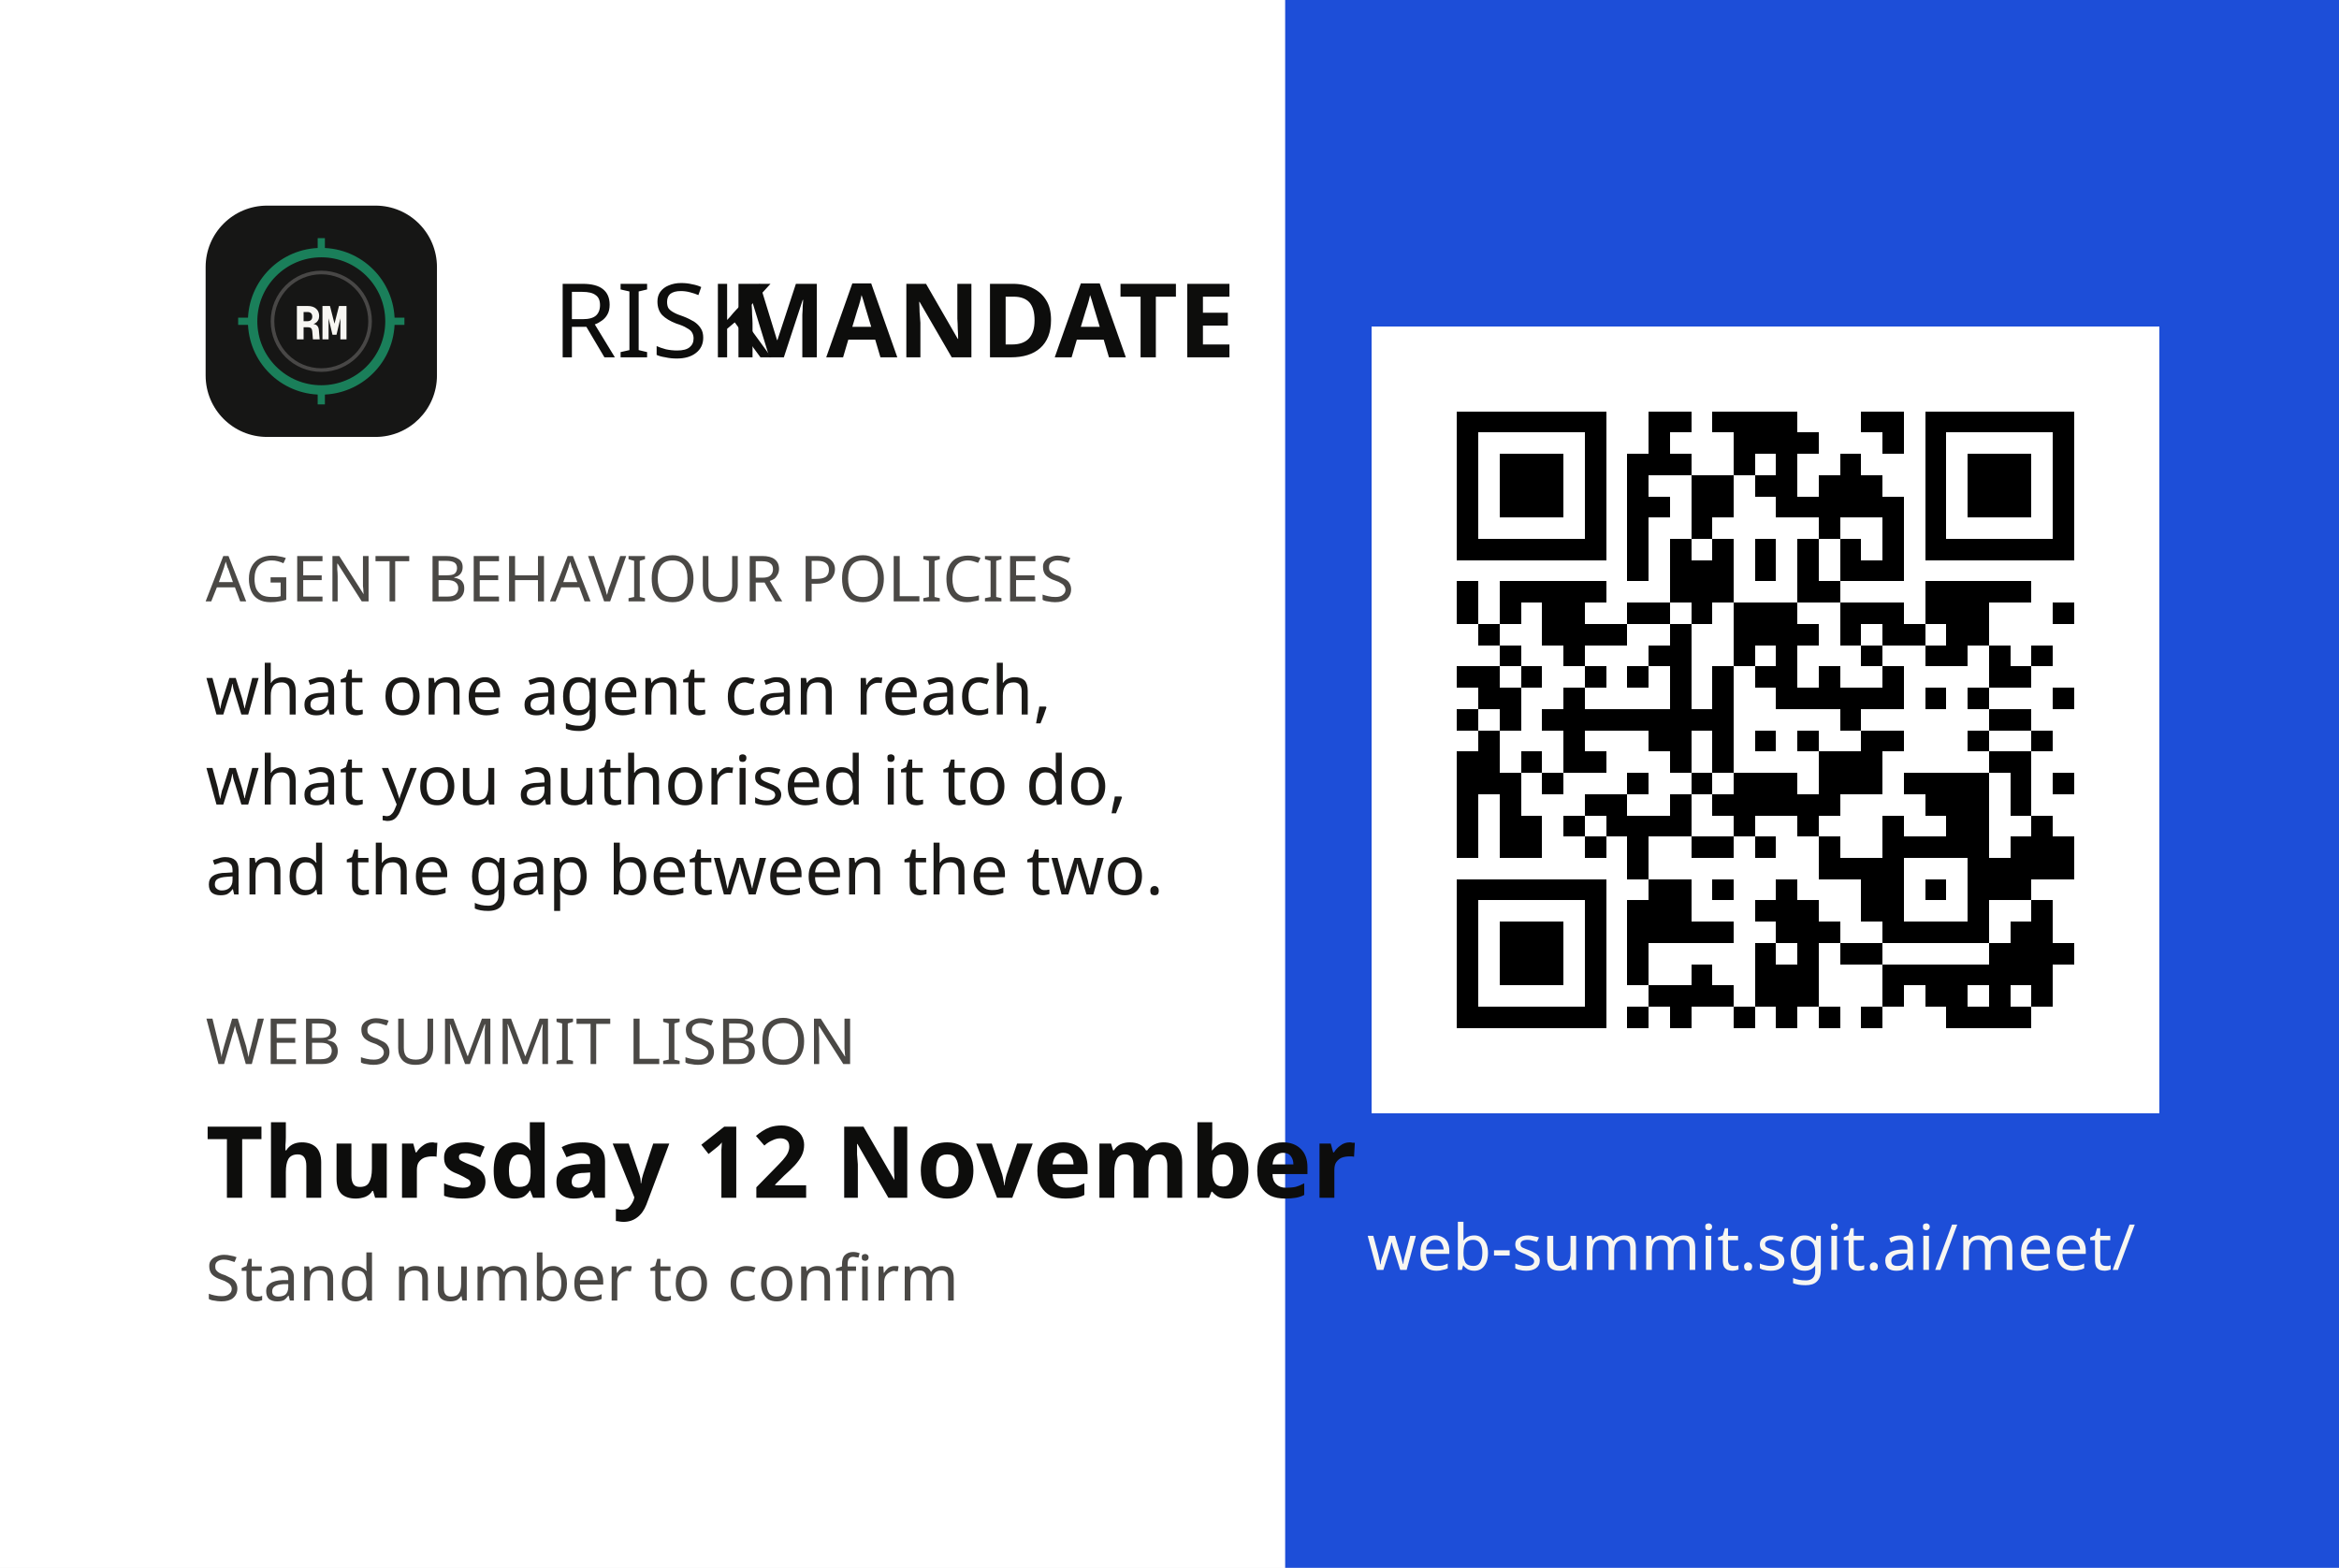
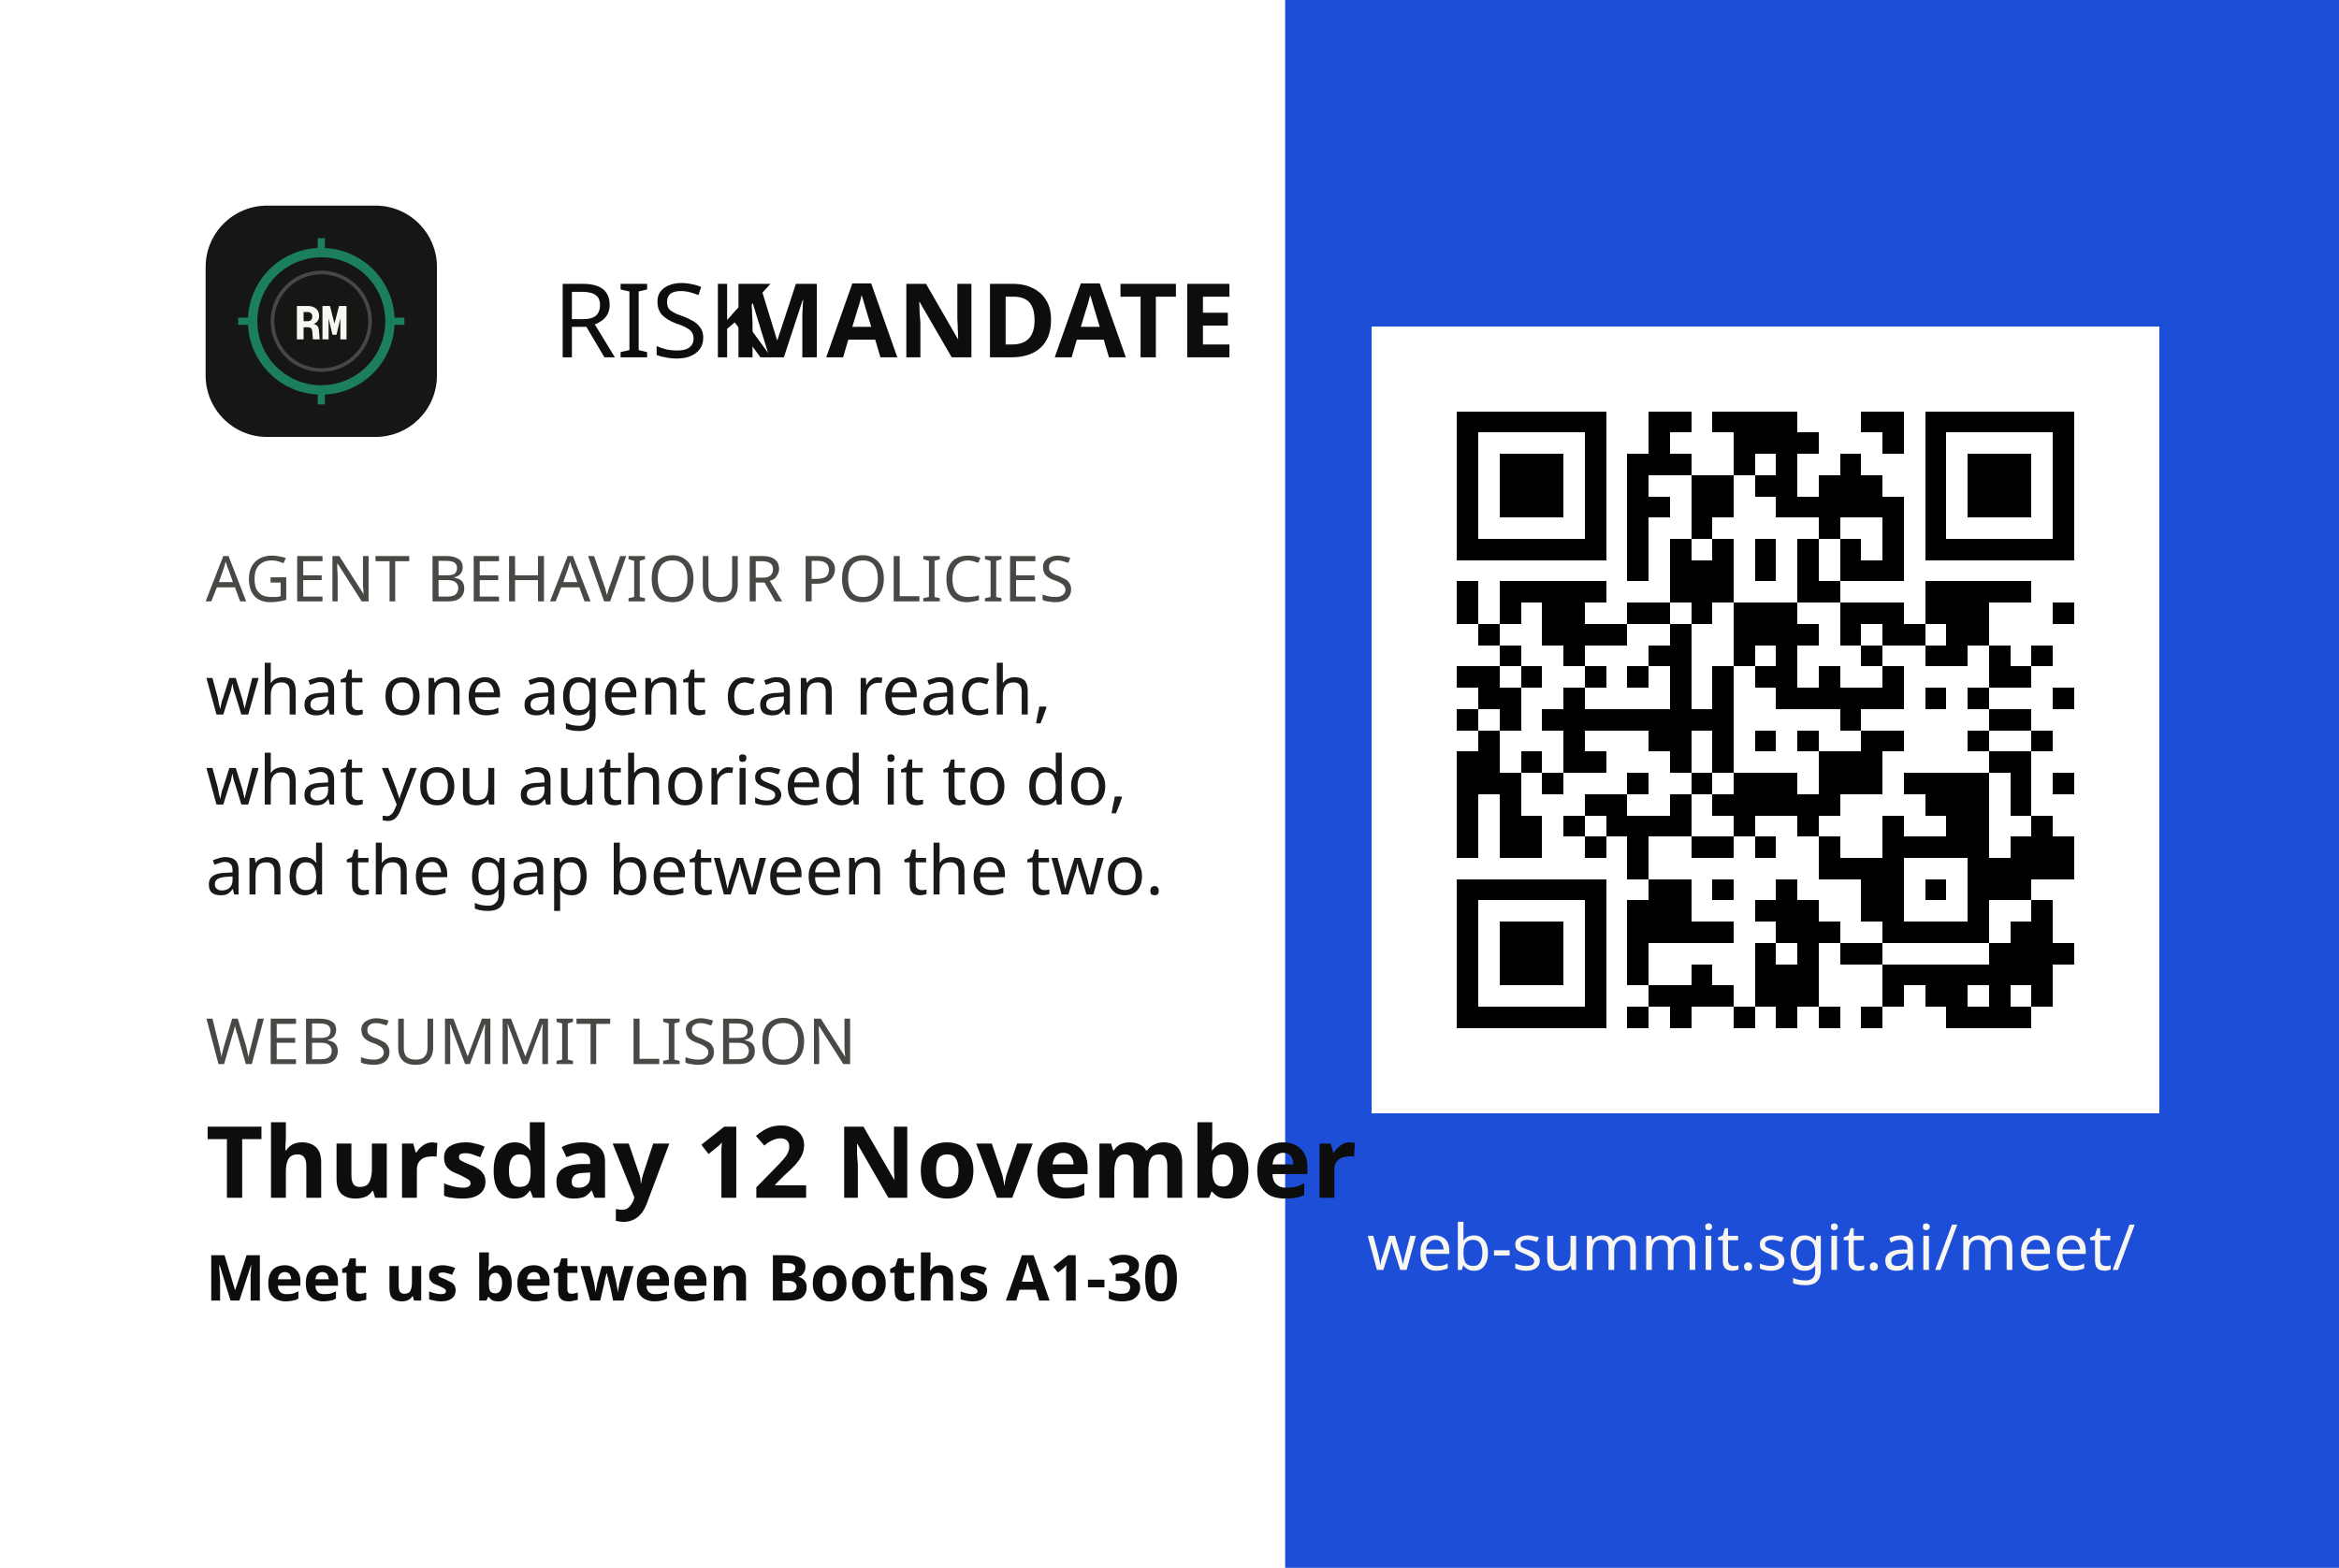
<svg xmlns="http://www.w3.org/2000/svg" width="91mm" height="61mm" viewBox="0 0 91 61">
  <rect x="0" y="0" width="91" height="61" fill="#FFFFFF" />
  <rect x="50" y="0" width="41" height="61" fill="#1D4ED8" />
  <g id="rm-logo" class="safe" data-role="logo" data-cut="containered" data-d="9" data-src="brand/riskmandate-mark.svg" transform="translate(8,8) scale(0.140625)">
    <rect width="64" height="64" rx="17" fill="#161615" />
    <circle cx="32" cy="32" r="19" stroke="#1A7F5A" stroke-width="2.6" fill="none" />
    <circle cx="32" cy="32" r="13.5" stroke="#484746" stroke-width="1" fill="none" />
    <g stroke="#1A7F5A" stroke-width="2">
      <line x1="32" y1="9" x2="32" y2="14" />
      <line x1="32" y1="50" x2="32" y2="55" />
      <line x1="9" y1="32" x2="14" y2="32" />
      <line x1="50" y1="32" x2="55" y2="32" />
    </g>
    <path d="M25.251 37.000L25.251 27.770L28.230 27.770C29.227 27.770 30.006 28.019 30.566 28.516C31.127 29.014 31.408 29.689 31.408 30.542C31.408 30.996 31.312 31.392 31.120 31.731C30.929 32.070 30.669 32.336 30.342 32.529C30.014 32.723 29.652 32.835 29.255 32.866L29.203 32.694C29.891 32.708 30.404 32.850 30.743 33.121C31.082 33.391 31.278 33.826 31.330 34.426L31.548 37.000L29.681 37.000L29.515 34.920C29.489 34.572 29.428 34.306 29.333 34.123C29.237 33.940 29.092 33.815 28.896 33.749C28.700 33.682 28.437 33.649 28.106 33.649L27.102 33.649L27.102 37.000ZM27.102 31.979L28.168 31.979C28.601 31.979 28.932 31.868 29.161 31.645C29.390 31.423 29.504 31.109 29.504 30.705C29.504 30.298 29.390 29.985 29.161 29.767C28.932 29.548 28.601 29.439 28.168 29.439L27.102 29.439ZM35.094 35.726L33.788 30.214L34.017 30.167L34.017 37.000L32.322 37.000L32.322 27.770L34.402 27.770L35.894 33.615L35.406 33.615L36.898 27.770L38.978 27.770L38.978 37.000L37.283 37.000L37.283 30.167L37.512 30.214L36.206 35.726Z" fill="#F7F6F2" />
  </g>
  <text class="safe" data-role="wordmark" data-bg="#FFFFFF" x="21.5" y="13.9" font-family="Barlow Condensed" font-weight="300" font-size="4" fill="#0D0D0C">RISK</text>
  <text class="safe" data-role="wordmark" data-bg="#FFFFFF" x="28.37" y="13.9" font-family="Barlow Condensed" font-weight="700" font-size="4" fill="#0D0D0C">MANDATE</text>
  <text class="safe" data-role="label" data-bg="#FFFFFF" x="8" y="23.4" font-family="JetBrains Mono" font-weight="500" font-size="2.47" fill="#4A4845">AGENT BEHAVIOUR POLICIES</text>
  <text class="safe" data-role="register" data-bg="#FFFFFF" x="8" y="27.8" font-family="Geist" font-weight="400" font-size="2.65" fill="#1A1917">what one agent can reach,</text>
  <text class="safe" data-role="register" data-bg="#FFFFFF" x="8" y="31.3" font-family="Geist" font-weight="400" font-size="2.65" fill="#1A1917">what you authorised it to do,</text>
  <text class="safe" data-role="register" data-bg="#FFFFFF" x="8" y="34.8" font-family="Geist" font-weight="400" font-size="2.65" fill="#1A1917">and the gap between the two.</text>
  <text class="safe" data-role="event" data-bg="#FFFFFF" x="8" y="41.4" font-family="JetBrains Mono" font-weight="500" font-size="2.47" fill="#4A4845">WEB SUMMIT LISBON</text>
  <text class="safe" data-role="event" data-bg="#FFFFFF" x="8" y="46.6" font-family="Barlow Condensed" font-weight="700" font-size="3.88" fill="#0D0D0C">Thursday 12 November</text>
-   <text class="safe" data-role="tbc" data-bg="#FFFFFF" x="8" y="50.6" font-family="Geist" font-weight="500" font-size="2.47" fill="#4A4845">Stand number to confirm</text>
+   <text class="safe" data-role="event" data-bg="#FFFFFF" x="8" y="50.6" font-family="Geist" font-weight="600" font-size="2.47" fill="#0D0D0C">Meet us between Booths A1-30</text>
  <g id="qr" class="safe" data-role="qr" data-url="https://web-summit.sgit.ai/meet/" data-src="team/designer/qr/qr-meet.svg" shape-rendering="crispEdges" transform="translate(53.38,12.69) scale(0.827587)">
    <rect width="37" height="37" fill="#fff" />
    <path d="M4 4h7v1h-7zM13 4h2v1h-2zM16 4h4v1h-4zM23 4h2v1h-2zM26 4h7v1h-7zM4 5h1v1h-1zM10 5h1v1h-1zM13 5h1v1h-1zM17 5h4v1h-4zM24 5h1v1h-1zM26 5h1v1h-1zM32 5h1v1h-1zM4 6h1v1h-1zM6 6h3v1h-3zM10 6h1v1h-1zM12 6h3v1h-3zM17 6h1v1h-1zM19 6h1v1h-1zM22 6h1v1h-1zM26 6h1v1h-1zM28 6h3v1h-3zM32 6h1v1h-1zM4 7h1v1h-1zM6 7h3v1h-3zM10 7h1v1h-1zM12 7h1v1h-1zM15 7h2v1h-2zM18 7h2v1h-2zM21 7h3v1h-3zM26 7h1v1h-1zM28 7h3v1h-3zM32 7h1v1h-1zM4 8h1v1h-1zM6 8h3v1h-3zM10 8h1v1h-1zM12 8h2v1h-2zM15 8h2v1h-2zM19 8h6v1h-6zM26 8h1v1h-1zM28 8h3v1h-3zM32 8h1v1h-1zM4 9h1v1h-1zM10 9h1v1h-1zM12 9h1v1h-1zM15 9h1v1h-1zM21 9h1v1h-1zM24 9h1v1h-1zM26 9h1v1h-1zM32 9h1v1h-1zM4 10h7v1h-7zM12 10h1v1h-1zM14 10h1v1h-1zM16 10h1v1h-1zM18 10h1v1h-1zM20 10h1v1h-1zM22 10h1v1h-1zM24 10h1v1h-1zM26 10h7v1h-7zM12 11h1v1h-1zM14 11h3v1h-3zM18 11h1v1h-1zM20 11h1v1h-1zM22 11h3v1h-3zM4 12h1v1h-1zM6 12h5v1h-5zM14 12h3v1h-3zM20 12h2v1h-2zM26 12h5v1h-5zM4 13h1v1h-1zM6 13h1v1h-1zM8 13h2v1h-2zM12 13h2v1h-2zM15 13h1v1h-1zM17 13h3v1h-3zM22 13h3v1h-3zM26 13h3v1h-3zM32 13h1v1h-1zM5 14h1v1h-1zM8 14h4v1h-4zM14 14h1v1h-1zM17 14h4v1h-4zM22 14h1v1h-1zM24 14h2v1h-2zM27 14h2v1h-2zM6 15h1v1h-1zM9 15h1v1h-1zM13 15h2v1h-2zM17 15h1v1h-1zM19 15h1v1h-1zM23 15h1v1h-1zM26 15h2v1h-2zM29 15h1v1h-1zM31 15h1v1h-1zM4 16h2v1h-2zM7 16h1v1h-1zM10 16h1v1h-1zM12 16h1v1h-1zM14 16h1v1h-1zM16 16h1v1h-1zM18 16h2v1h-2zM21 16h1v1h-1zM24 16h1v1h-1zM29 16h2v1h-2zM5 17h2v1h-2zM9 17h1v1h-1zM14 17h1v1h-1zM16 17h1v1h-1zM19 17h6v1h-6zM26 17h1v1h-1zM28 17h1v1h-1zM32 17h1v1h-1zM4 18h1v1h-1zM6 18h1v1h-1zM8 18h9v1h-9zM22 18h1v1h-1zM29 18h2v1h-2zM5 19h1v1h-1zM9 19h1v1h-1zM13 19h2v1h-2zM16 19h1v1h-1zM18 19h1v1h-1zM20 19h1v1h-1zM23 19h2v1h-2zM28 19h1v1h-1zM31 19h1v1h-1zM4 20h2v1h-2zM7 20h1v1h-1zM9 20h2v1h-2zM14 20h1v1h-1zM16 20h1v1h-1zM21 20h3v1h-3zM29 20h2v1h-2zM4 21h3v1h-3zM8 21h1v1h-1zM12 21h1v1h-1zM15 21h1v1h-1zM17 21h3v1h-3zM21 21h3v1h-3zM25 21h4v1h-4zM30 21h1v1h-1zM32 21h1v1h-1zM4 22h1v1h-1zM6 22h1v1h-1zM10 22h2v1h-2zM14 22h1v1h-1zM16 22h6v1h-6zM26 22h3v1h-3zM30 22h1v1h-1zM4 23h1v1h-1zM6 23h2v1h-2zM9 23h1v1h-1zM11 23h4v1h-4zM17 23h1v1h-1zM20 23h1v1h-1zM24 23h1v1h-1zM27 23h2v1h-2zM31 23h1v1h-1zM4 24h1v1h-1zM6 24h2v1h-2zM10 24h1v1h-1zM12 24h1v1h-1zM15 24h2v1h-2zM18 24h1v1h-1zM21 24h1v1h-1zM24 24h5v1h-5zM30 24h3v1h-3zM12 25h1v1h-1zM21 25h4v1h-4zM28 25h5v1h-5zM4 26h7v1h-7zM13 26h2v1h-2zM16 26h1v1h-1zM19 26h1v1h-1zM23 26h2v1h-2zM26 26h1v1h-1zM28 26h3v1h-3zM4 27h1v1h-1zM10 27h1v1h-1zM12 27h3v1h-3zM18 27h3v1h-3zM23 27h2v1h-2zM28 27h1v1h-1zM31 27h1v1h-1zM4 28h1v1h-1zM6 28h3v1h-3zM10 28h1v1h-1zM12 28h5v1h-5zM19 28h3v1h-3zM24 28h5v1h-5zM30 28h2v1h-2zM4 29h1v1h-1zM6 29h3v1h-3zM10 29h1v1h-1zM12 29h1v1h-1zM18 29h1v1h-1zM20 29h1v1h-1zM22 29h2v1h-2zM29 29h4v1h-4zM4 30h1v1h-1zM6 30h3v1h-3zM10 30h1v1h-1zM12 30h1v1h-1zM15 30h1v1h-1zM18 30h3v1h-3zM24 30h8v1h-8zM4 31h1v1h-1zM10 31h1v1h-1zM13 31h4v1h-4zM18 31h3v1h-3zM24 31h1v1h-1zM26 31h2v1h-2zM29 31h1v1h-1zM31 31h1v1h-1zM4 32h7v1h-7zM12 32h1v1h-1zM14 32h1v1h-1zM17 32h1v1h-1zM19 32h1v1h-1zM21 32h1v1h-1zM23 32h1v1h-1zM27 32h4v1h-4z" fill="#000" />
  </g>
  <text class="safe" data-role="url" data-bg="#1D4ED8" x="53.18" y="49.41" font-family="Geist" font-weight="500" font-size="2.47" fill="#F7F6F2">web-summit.sgit.ai/meet/</text>
</svg>
